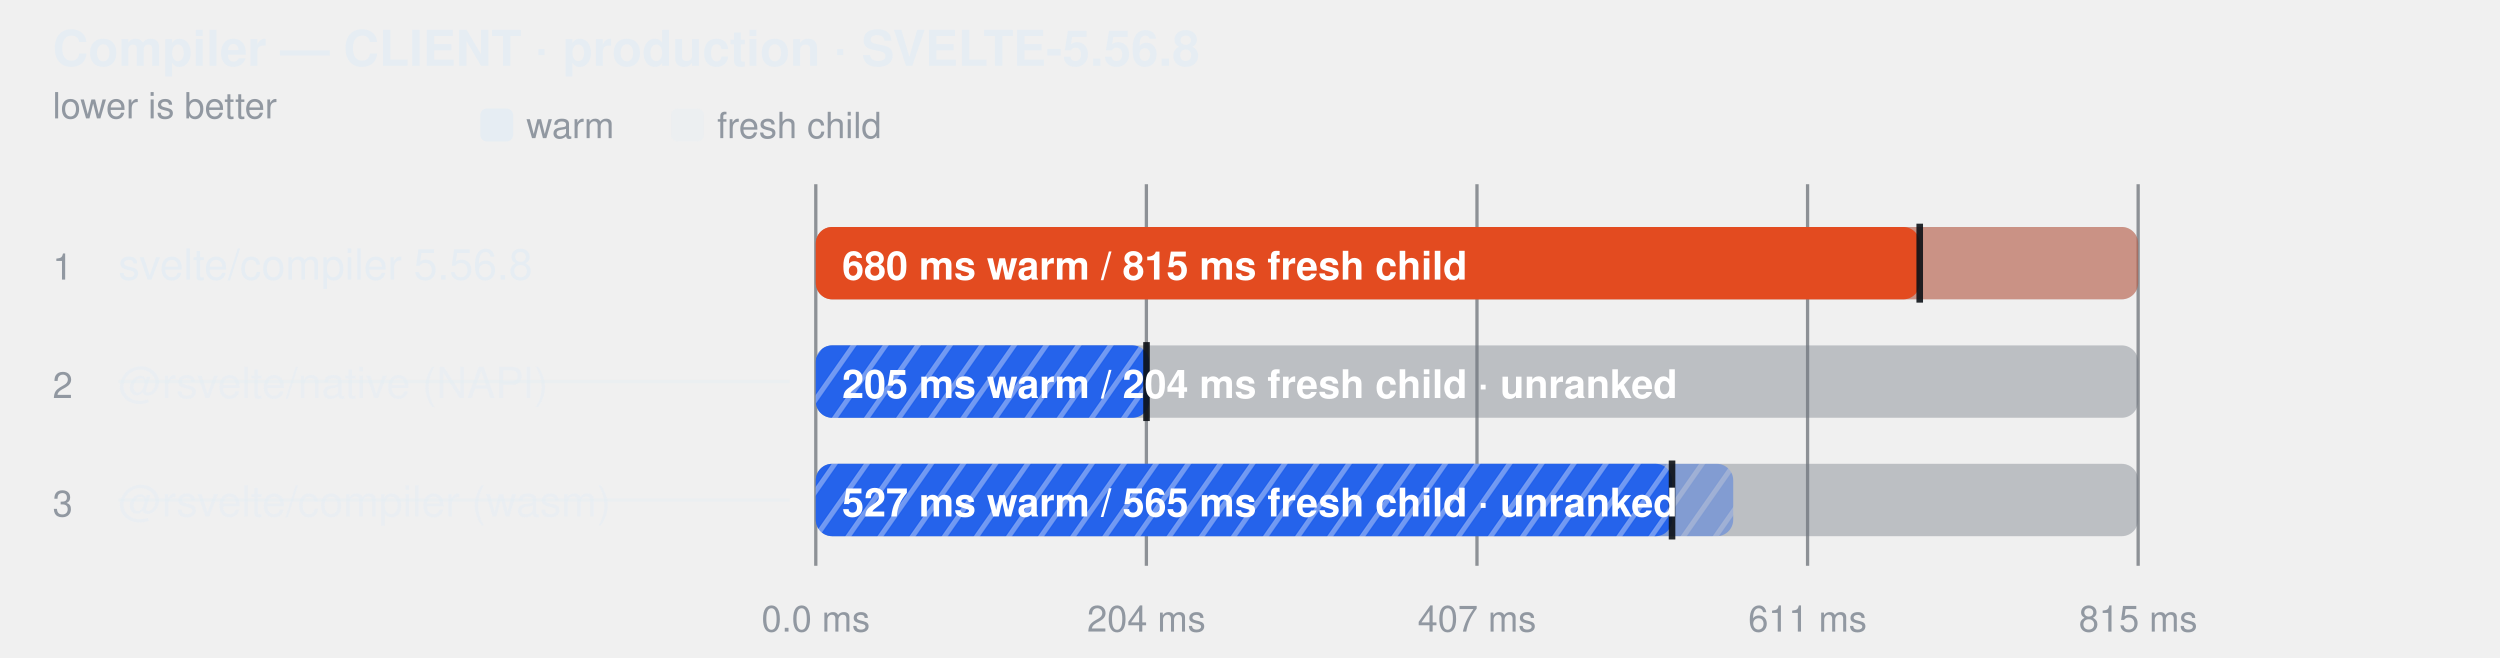
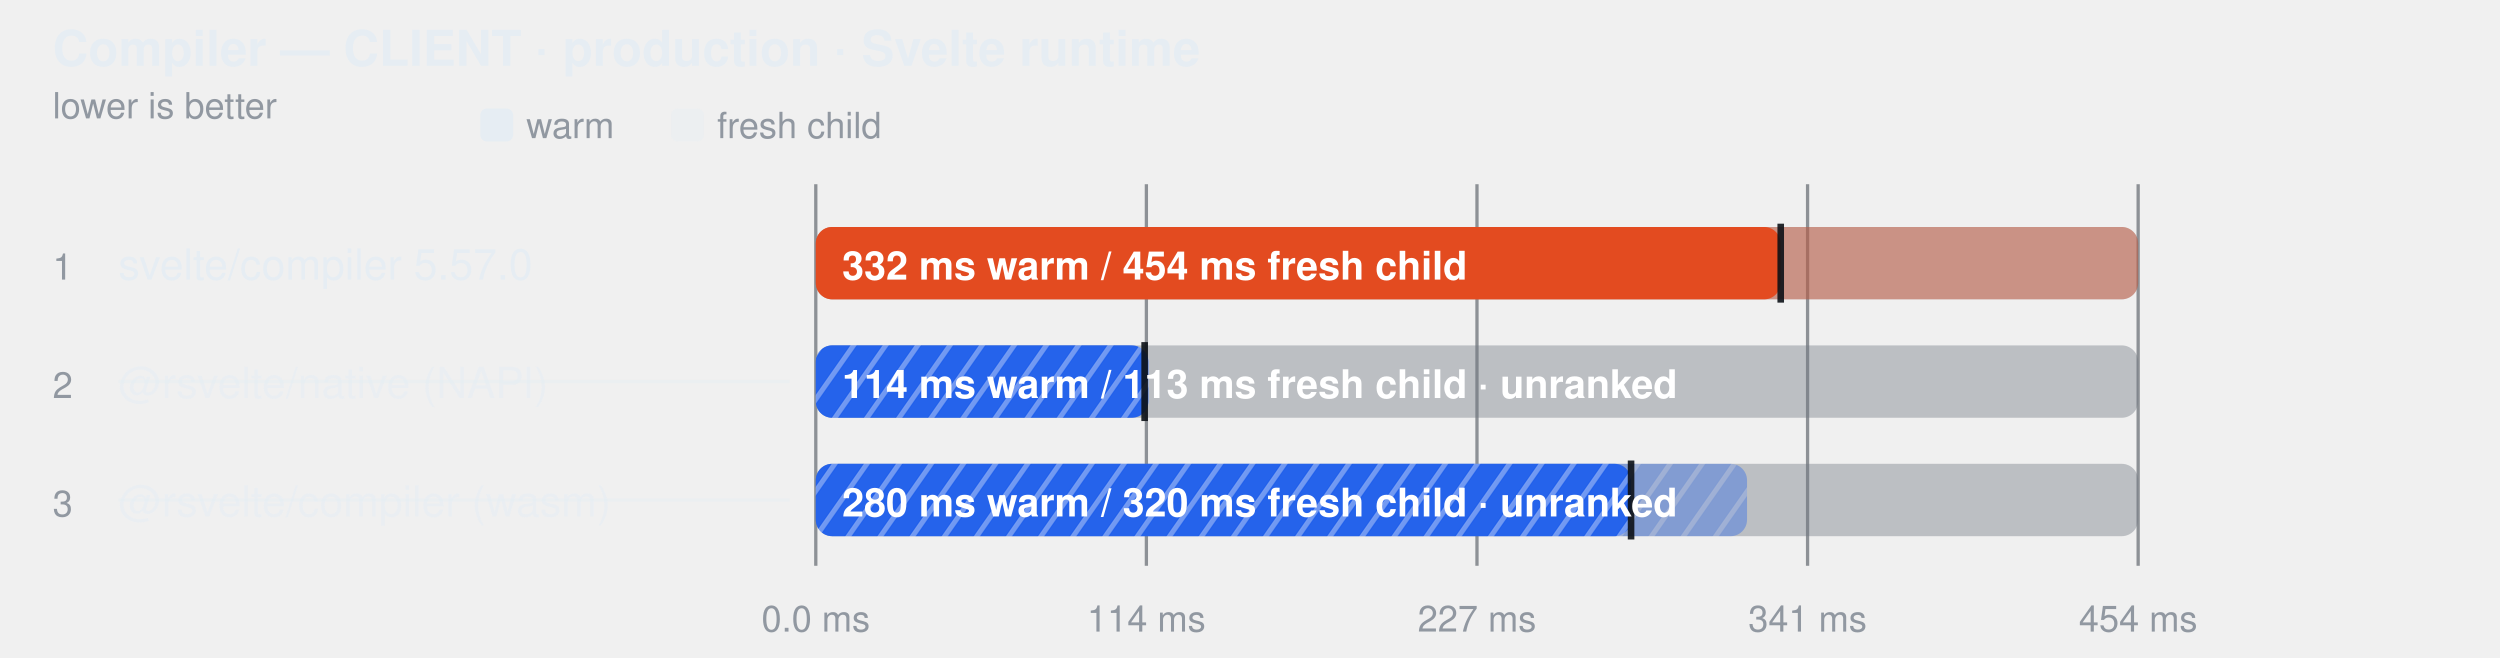
- <svg xmlns="http://www.w3.org/2000/svg" width="760" height="200" viewBox="0 0 760 200" role="img" aria-label="Compiler — CLIENT · production · SVELTE-5.56.8">
+ <svg xmlns="http://www.w3.org/2000/svg" width="760" height="200" viewBox="0 0 760 200" role="img" aria-label="Compiler — CLIENT · production · Svelte runtime">
  <style>
    text { font-family: -apple-system, BlinkMacSystemFont, "Segoe UI", Helvetica, Arial, sans-serif; }
  </style>
  <defs>
    <pattern id="hatch-1" width="8" height="8" patternUnits="userSpaceOnUse" patternTransform="rotate(35)">
      <rect width="8" height="8" fill="#2563eb" />
      <line x1="0" y1="0" x2="0" y2="8" stroke="#fff" stroke-width="3" opacity="0.35" />
    </pattern>
    <pattern id="hatch-2" width="8" height="8" patternUnits="userSpaceOnUse" patternTransform="rotate(35)">
      <rect width="8" height="8" fill="#2563eb" />
      <line x1="0" y1="0" x2="0" y2="8" stroke="#fff" stroke-width="3" opacity="0.35" />
    </pattern>
  </defs>
-   <text fill="#e6edf3" x="16" y="20" font-size="15" font-weight="600">Compiler — CLIENT · production · SVELTE-5.56.8</text>
+   <text fill="#e6edf3" x="16" y="20" font-size="15" font-weight="600">Compiler — CLIENT · production · Svelte runtime</text>
  <text fill="#9198a1" x="16" y="36" font-size="11">lower is better</text>
  <rect x="146" y="33" width="10" height="10" rx="2" fill="#e6edf3" />
  <text fill="#9198a1" x="160" y="42" font-size="11">warm</text>
  <rect x="204" y="33" width="10" height="10" rx="2" fill="#e6edf3" fill-opacity="0.38" />
  <text fill="#9198a1" x="218" y="42" font-size="11">fresh child</text>
  <line x1="248" y1="56" x2="248" y2="172" stroke="#3d444d" stroke-opacity="0.55" />
  <text fill="#9198a1" x="248" y="192" text-anchor="middle" font-size="11">0.0 ms</text>
  <line x1="348.5" y1="56" x2="348.5" y2="172" stroke="#3d444d" stroke-opacity="0.55" />
-   <text fill="#9198a1" x="348.5" y="192" text-anchor="middle" font-size="11">204 ms</text>
+   <text fill="#9198a1" x="348.5" y="192" text-anchor="middle" font-size="11">114 ms</text>
  <line x1="449" y1="56" x2="449" y2="172" stroke="#3d444d" stroke-opacity="0.55" />
-   <text fill="#9198a1" x="449" y="192" text-anchor="middle" font-size="11">407 ms</text>
+   <text fill="#9198a1" x="449" y="192" text-anchor="middle" font-size="11">227 ms</text>
  <line x1="549.5" y1="56" x2="549.5" y2="172" stroke="#3d444d" stroke-opacity="0.55" />
-   <text fill="#9198a1" x="549.5" y="192" text-anchor="middle" font-size="11">611 ms</text>
+   <text fill="#9198a1" x="549.5" y="192" text-anchor="middle" font-size="11">341 ms</text>
  <line x1="650" y1="56" x2="650" y2="172" stroke="#3d444d" stroke-opacity="0.55" />
-   <text fill="#9198a1" x="650" y="192" text-anchor="middle" font-size="11">815 ms</text>
+   <text fill="#9198a1" x="650" y="192" text-anchor="middle" font-size="11">454 ms</text>
  <text fill="#9198a1" x="16" y="85" font-size="11">1</text>
-   <text fill="#e6edf3" x="36" y="85" font-size="13">svelte/compiler 5.56.8</text>
+   <text fill="#e6edf3" x="36" y="85" font-size="13">svelte/compiler 5.57.0</text>
  <rect x="248" y="69" width="402" height="22" rx="5" fill="#6e768166" />
  <rect x="248" y="69" width="402.0" height="22" rx="5" fill="#e34b20" fill-opacity="0.38" />
-   <rect x="248" y="69" width="335.6" height="22" rx="5" fill="#e34b20" fill-opacity="1" />
-   <line x1="583.597" y1="68" x2="583.597" y2="92" stroke="#0d1117" stroke-width="2" stroke-opacity="0.9" />
-   <text fill="#ffffff" x="256" y="85" font-size="12" font-weight="600">680 ms warm / 815 ms fresh child</text>
+   <rect x="248" y="69" width="293.3" height="22" rx="5" fill="#e34b20" fill-opacity="1" />
+   <line x1="541.34" y1="68" x2="541.34" y2="92" stroke="#0d1117" stroke-width="2" stroke-opacity="0.9" />
+   <text fill="#ffffff" x="256" y="85" font-size="12" font-weight="600">332 ms warm / 454 ms fresh child</text>
  <text fill="#9198a1" x="16" y="121" font-size="11">2</text>
  <text fill="#e6edf3" x="36" y="121" font-size="13" fill-opacity="0.62">@rsvelte/native (NAPI)</text>
  <line x1="36" y1="116" x2="240" y2="116" stroke="#e6edf3" stroke-opacity="0.45" />
  <rect x="248" y="105" width="402" height="22" rx="5" fill="#6e768166" />
-   <rect x="248" y="105" width="101.3" height="22" rx="5" fill="url(#hatch-1)" fill-opacity="1" />
-   <rect x="248" y="105" width="100.5" height="22" rx="5" fill="url(#hatch-1)" fill-opacity="0.38" />
-   <line x1="348.538" y1="104" x2="348.538" y2="128" stroke="#0d1117" stroke-width="2" stroke-opacity="0.9" />
-   <text fill="#ffffff" x="256" y="121" font-size="12" font-weight="600">205 ms warm / 204 ms fresh child · unranked</text>
+   <rect x="248" y="105" width="101.1" height="22" rx="5" fill="url(#hatch-1)" fill-opacity="1" />
+   <rect x="248" y="105" width="100.0" height="22" rx="5" fill="url(#hatch-1)" fill-opacity="0.38" />
+   <line x1="347.971" y1="104" x2="347.971" y2="128" stroke="#0d1117" stroke-width="2" stroke-opacity="0.9" />
+   <text fill="#ffffff" x="256" y="121" font-size="12" font-weight="600">114 ms warm / 113 ms fresh child · unranked</text>
  <text fill="#9198a1" x="16" y="157" font-size="11">3</text>
  <text fill="#e6edf3" x="36" y="157" font-size="13" fill-opacity="0.62">@rsvelte/compiler (wasm)</text>
  <line x1="36" y1="152" x2="240" y2="152" stroke="#e6edf3" stroke-opacity="0.45" />
  <rect x="248" y="141" width="402" height="22" rx="5" fill="#6e768166" />
-   <rect x="248" y="141" width="278.9" height="22" rx="5" fill="url(#hatch-2)" fill-opacity="0.38" />
-   <rect x="248" y="141" width="260.3" height="22" rx="5" fill="url(#hatch-2)" fill-opacity="1" />
-   <line x1="508.3" y1="140" x2="508.3" y2="164" stroke="#0d1117" stroke-width="2" stroke-opacity="0.9" />
-   <text fill="#ffffff" x="256" y="157" font-size="12" font-weight="600">527 ms warm / 565 ms fresh child · unranked</text>
+   <rect x="248" y="141" width="283.1" height="22" rx="5" fill="url(#hatch-2)" fill-opacity="0.38" />
+   <rect x="248" y="141" width="247.8" height="22" rx="5" fill="url(#hatch-2)" fill-opacity="1" />
+   <line x1="495.845" y1="140" x2="495.845" y2="164" stroke="#0d1117" stroke-width="2" stroke-opacity="0.9" />
+   <text fill="#ffffff" x="256" y="157" font-size="12" font-weight="600">280 ms warm / 320 ms fresh child · unranked</text>
</svg>
